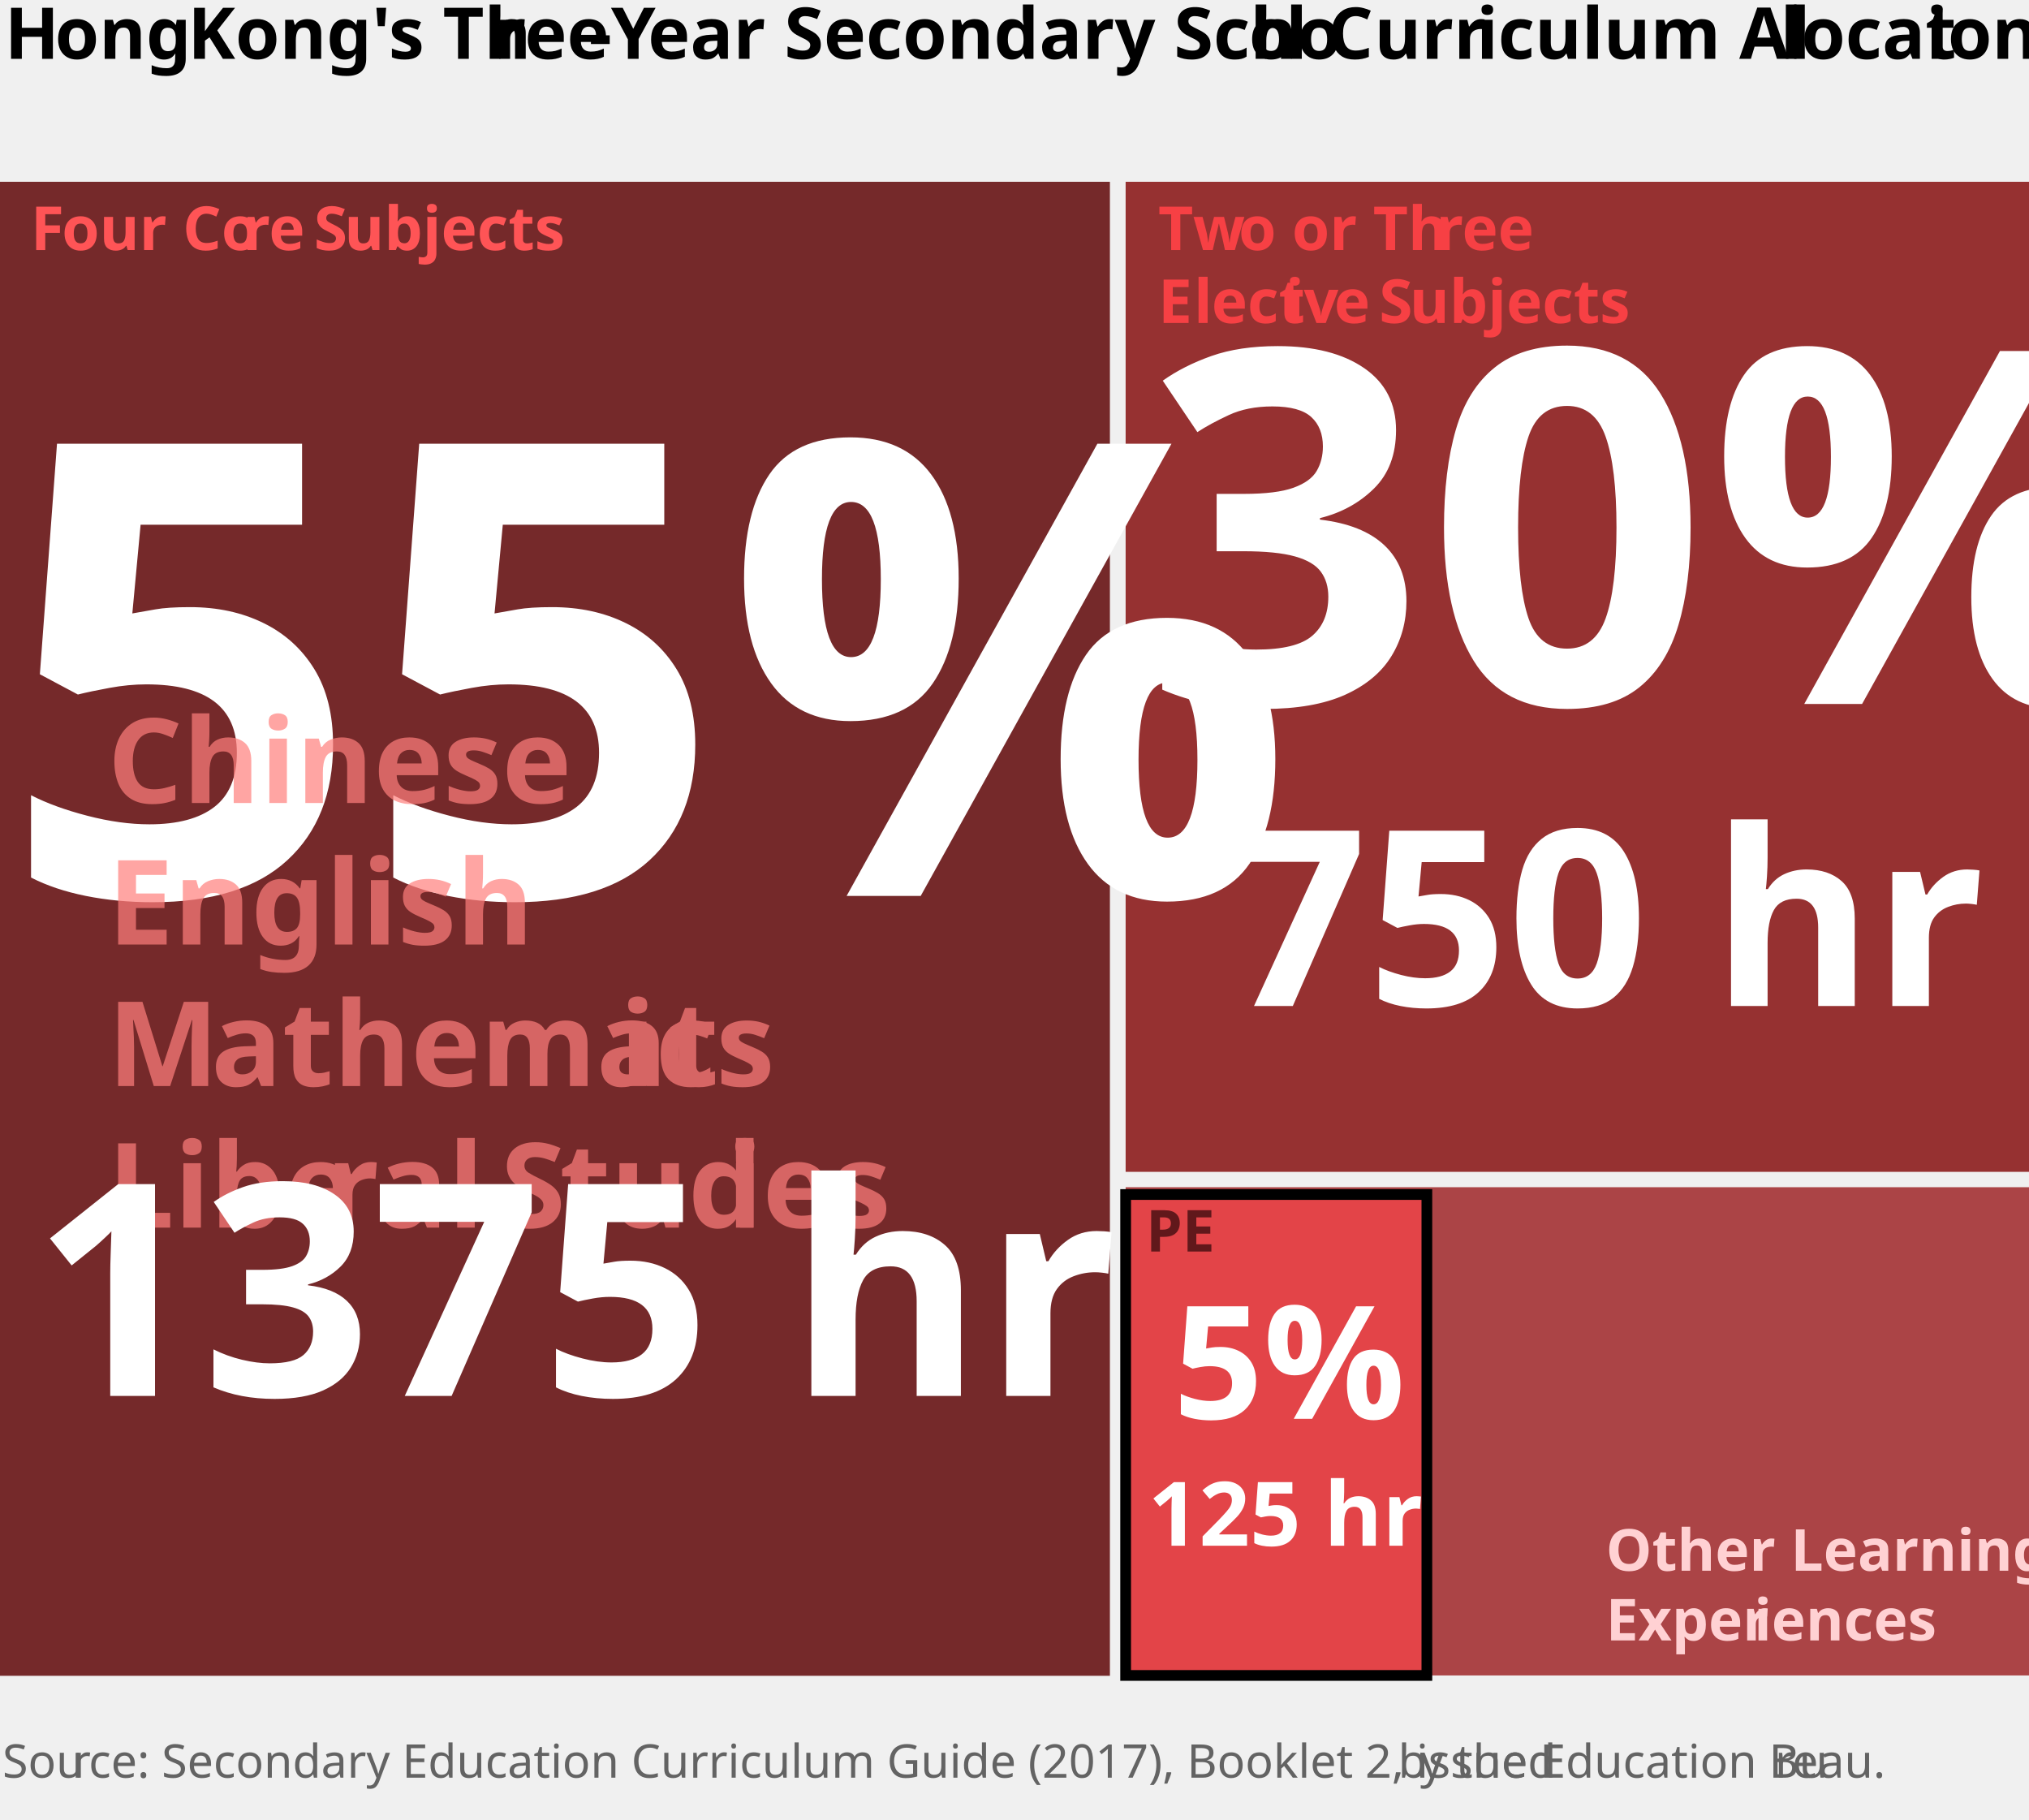
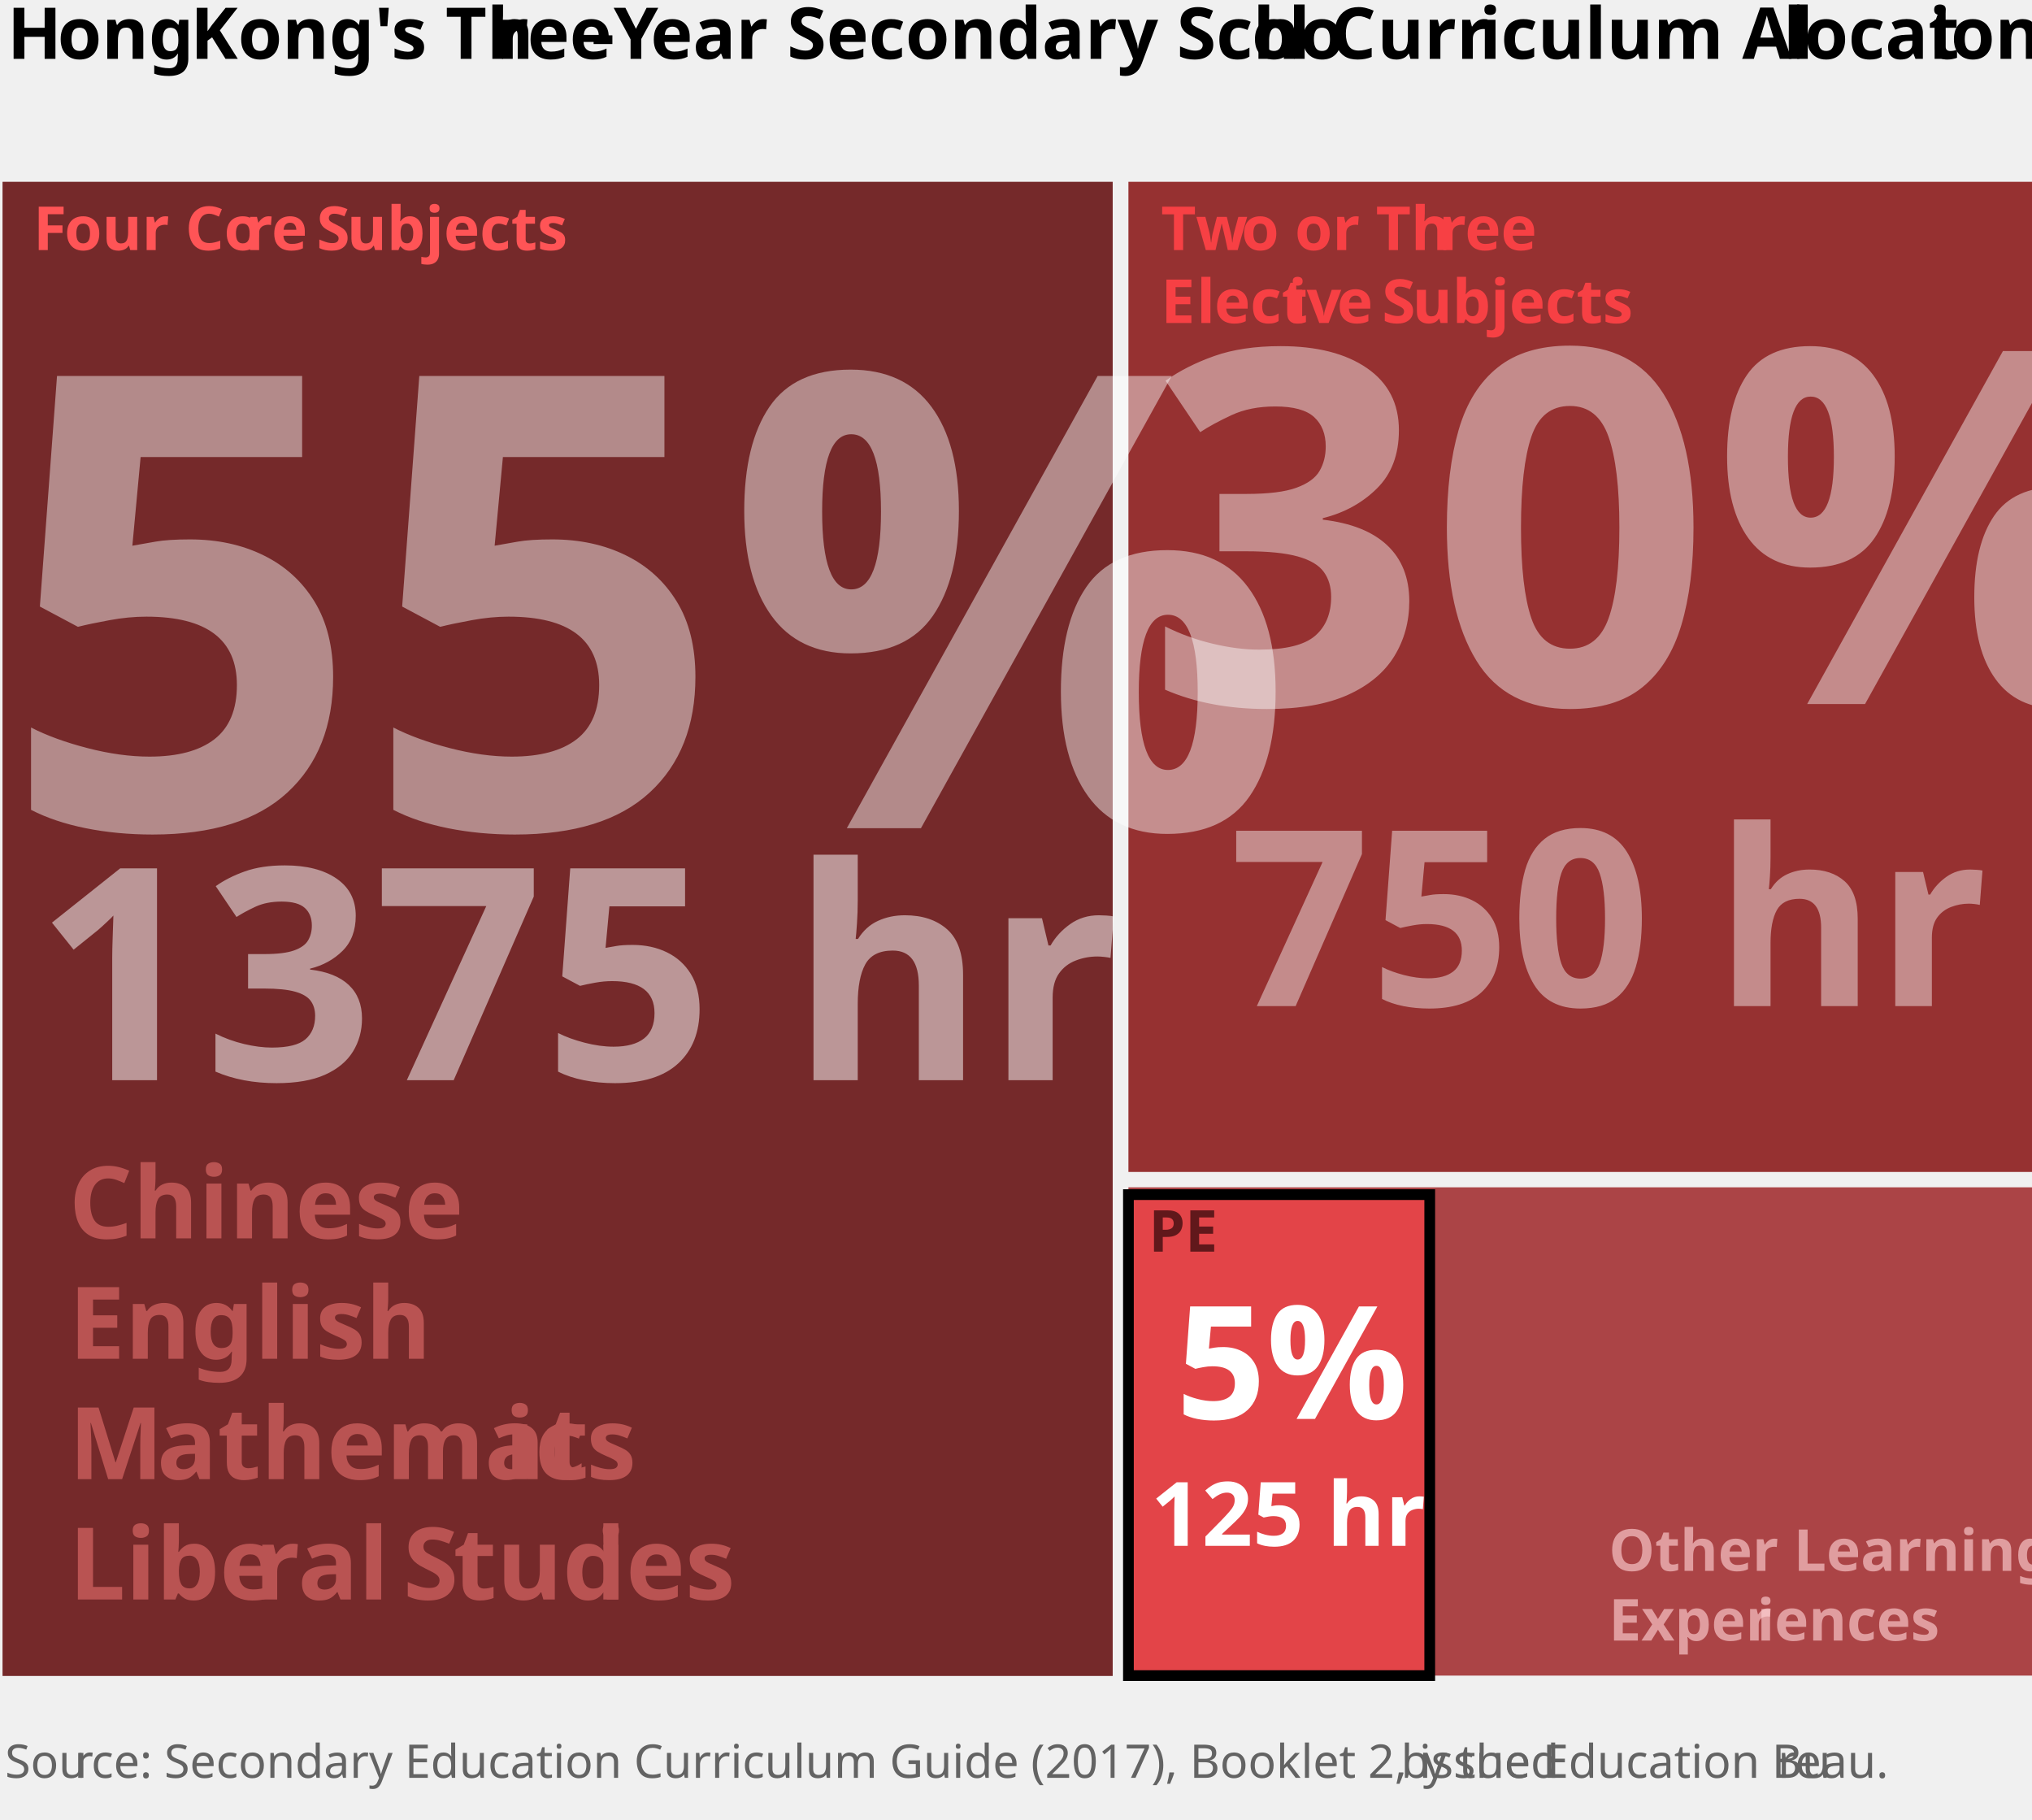
- <svg xmlns="http://www.w3.org/2000/svg" id="Allocation_hk" data-name="Allocation hk" viewBox="0 0 567.8 509.06">
+ <svg xmlns="http://www.w3.org/2000/svg" id="Allocation_hk" data-name="Allocation hk" viewBox="0 0 568.509 509.06">
  <g id="area33">
    <g id="leaves">
      <g id="Core">
-         <rect id="path0" y="50.86" width="310.6" height="418" style="fill: #75292a; stroke-width: 0px;" />
+         <rect id="path0" x=".709" y="50.86" width="310.6" height="418" style="fill: #75292a; stroke-width: 0px;" />
      </g>
      <g id="Electives">
-         <rect id="path4" x="315" y="50.86" width="252.8" height="277" style="fill: #963131; stroke-width: 0px;" />
+         <rect id="path4" x="315.709" y="50.86" width="252.8" height="277" style="fill: #963131; stroke-width: 0px;" />
      </g>
      <g id="PE">
-         <rect id="path8" x="315" y="332.16" width="252.8" height="136.6" style="fill: #ab4446; stroke-width: 0px;" />
-         <rect id="path8-2" x="315" y="334.205" width="84.3" height="134.555" style="fill: #e34448; stroke: #000; stroke-miterlimit: 10; stroke-width: 3px;" />
+         <rect id="path8" x="315.709" y="332.16" width="252.8" height="136.6" style="fill: #ab4446; stroke-width: 0px;" />
+         <rect id="path8-2" x="315.709" y="334.205" width="84.3" height="134.555" style="fill: #e34448; stroke: #000; stroke-miterlimit: 10; stroke-width: 3px;" />
      </g>
    </g>
  </g>
  <g id="Words3">
-     <g style="isolation: isolate;">
-       <g style="isolation: isolate;">
-         <text transform="translate(0 250.66)" style="fill: #fff; font-family: Amiri-Bold, Amiri; font-size: 177.2px; font-weight: 700; isolation: isolate;">
-           <tspan x="0" y="0">55%</tspan>
-         </text>
-       </g>
-     </g>
-     <g style="isolation: isolate; opacity: .7;">
-       <g style="isolation: isolate;">
-         <text transform="translate(30.1 224.66)" style="fill: #ff7f7c; font-family: Amiri-Bold, Amiri; font-size: 33px; font-weight: 700; isolation: isolate;">
-           <tspan x="0" y="0">Chinese</tspan>
-         </text>
-       </g>
-       <g style="isolation: isolate;">
-         <text transform="translate(30.1 264.26)" style="fill: #ff7f7c; font-family: Amiri-Bold, Amiri; font-size: 33px; font-weight: 700; isolation: isolate;">
-           <tspan x="0" y="0">English</tspan>
-         </text>
-       </g>
-       <g style="isolation: isolate;">
-         <text transform="translate(30.1 303.86)" style="fill: #ff7f7c; font-family: Amiri-Bold, Amiri; font-size: 33px; font-weight: 700; isolation: isolate; letter-spacing: -.008em;">
-           <tspan x="0" y="0">M</tspan>
-         </text>
-         <text transform="translate(59.041 303.86)" style="fill: #ff7f7c; font-family: Amiri-Bold, Amiri; font-size: 33px; font-weight: 700; isolation: isolate;">
-           <tspan x="0" y="0">athemat</tspan>
-         </text>
-         <text transform="translate(173.417 303.86)" style="fill: #ff7f7c; font-family: Amiri-Bold, Amiri; font-size: 33px; font-weight: 700; isolation: isolate; letter-spacing: -.004em;">
-           <tspan x="0" y="0">i</tspan>
-         </text>
-         <text transform="translate(183.416 303.86)" style="fill: #ff7f7c; font-family: Amiri-Bold, Amiri; font-size: 33px; font-weight: 700; isolation: isolate;">
-           <tspan x="0" y="0">cs</tspan>
-         </text>
-       </g>
-       <g style="isolation: isolate;">
-         <text transform="translate(30.1 343.46)" style="fill: #ff7f7c; font-family: Amiri-Bold, Amiri; font-size: 33px; font-weight: 700; isolation: isolate;">
-           <tspan x="0" y="0">Libe</tspan>
-         </text>
-         <text transform="translate(91.149 343.46)" style="fill: #ff7f7c; font-family: Amiri-Bold, Amiri; font-size: 33px; font-weight: 700; isolation: isolate; letter-spacing: -.004em;">
-           <tspan x="0" y="0">r</tspan>
-         </text>
-         <text transform="translate(105.438 343.46)" style="fill: #ff7f7c; font-family: Amiri-Bold, Amiri; font-size: 33px; font-weight: 700; isolation: isolate;">
-           <tspan x="0" y="0">al </tspan>
-         </text>
-         <text transform="translate(140.087 343.46)" style="fill: #ff7f7c; font-family: Amiri-Bold, Amiri; font-size: 33px; font-weight: 700; isolation: isolate; letter-spacing: -.009em;">
-           <tspan x="0" y="0">S</tspan>
-         </text>
-         <text transform="translate(156.554 343.46)" style="fill: #ff7f7c; font-family: Amiri-Bold, Amiri; font-size: 33px; font-weight: 700; isolation: isolate;">
-           <tspan x="0" y="0">tud</tspan>
-         </text>
-         <text transform="translate(203.38 343.46)" style="fill: #ff7f7c; font-family: Amiri-Bold, Amiri; font-size: 33px; font-weight: 700; isolation: isolate; letter-spacing: -.004em;">
-           <tspan x="0" y="0">i</tspan>
-         </text>
-         <text transform="translate(213.379 343.46)" style="fill: #ff7f7c; font-family: Amiri-Bold, Amiri; font-size: 33px; font-weight: 700; isolation: isolate;">
-           <tspan x="0" y="0">es</tspan>
-         </text>
-       </g>
-     </g>
-     <g style="isolation: isolate;">
-       <g style="isolation: isolate;">
-         <text transform="translate(8.6 69.96)" style="fill: #ff5456; font-family: Amiri-Bold, Amiri; font-size: 17px; font-weight: 700; isolation: isolate; letter-spacing: -.024em;">
-           <tspan x="0" y="0">F</tspan>
-         </text>
-         <text transform="translate(17.304 69.96)" style="fill: #ff5456; font-family: Amiri-Bold, Amiri; font-size: 17px; font-weight: 700; isolation: isolate;">
-           <tspan x="0" y="0">our Co</tspan>
-         </text>
-         <text transform="translate(67.929 69.96)" style="fill: #ff5456; font-family: Amiri-Bold, Amiri; font-size: 17px; font-weight: 700; isolation: isolate; letter-spacing: -.007em;">
-           <tspan x="0" y="0">r</tspan>
-         </text>
-         <text transform="translate(75.256 69.96)" style="fill: #ff5456; font-family: Amiri-Bold, Amiri; font-size: 17px; font-weight: 700; isolation: isolate;">
-           <tspan x="0" y="0">e </tspan>
-         </text>
-         <text transform="translate(87.853 69.96)" style="fill: #ff5456; font-family: Amiri-Bold, Amiri; font-size: 17px; font-weight: 700; isolation: isolate; letter-spacing: -.009em;">
-           <tspan x="0" y="0">S</tspan>
-         </text>
-         <text transform="translate(96.336 69.96)" style="fill: #ff5456; font-family: Amiri-Bold, Amiri; font-size: 17px; font-weight: 700; isolation: isolate;">
-           <tspan x="0" y="0">ubjects</tspan>
-         </text>
-       </g>
-     </g>
-     <g style="isolation: isolate;">
-       <g style="isolation: isolate;">
-         <text transform="translate(324.1 69.96)" style="fill: #f74044; font-family: Amiri-Bold, Amiri; font-size: 17px; font-weight: 700; isolation: isolate; letter-spacing: -.046em;">
-           <tspan x="0" y="0">T</tspan>
-         </text>
-         <text transform="translate(333.841 69.96)" style="fill: #f74044; font-family: Amiri-Bold, Amiri; font-size: 17px; font-weight: 700; isolation: isolate; letter-spacing: -.018em;">
-           <tspan x="0" y="0">w</tspan>
-         </text>
-         <text transform="translate(346.608 69.96)" style="fill: #f74044; font-family: Amiri-Bold, Amiri; font-size: 17px; font-weight: 700; isolation: isolate;">
-           <tspan x="0" y="0">o or Th</tspan>
-         </text>
-         <text transform="translate(401.823 69.96)" style="fill: #f74044; font-family: Amiri-Bold, Amiri; font-size: 17px; font-weight: 700; isolation: isolate; letter-spacing: -.007em;">
-           <tspan x="0" y="0">r</tspan>
-         </text>
-         <text transform="translate(409.15 69.96)" style="fill: #f74044; font-family: Amiri-Bold, Amiri; font-size: 17px; font-weight: 700; isolation: isolate;">
-           <tspan x="0" y="0">ee</tspan>
-         </text>
-       </g>
-       <g style="isolation: isolate;">
-         <text transform="translate(324.1 90.36)" style="fill: #f74044; font-family: Amiri-Bold, Amiri; font-size: 17px; font-weight: 700; isolation: isolate;">
-           <tspan x="0" y="0">E</tspan>
-         </text>
-         <text transform="translate(334.079 90.36)" style="fill: #f74044; font-family: Amiri-Bold, Amiri; font-size: 17px; font-weight: 700; isolation: isolate; letter-spacing: -.006em;">
-           <tspan x="0" y="0">l</tspan>
-         </text>
-         <text transform="translate(339.043 90.36)" style="fill: #f74044; font-family: Amiri-Bold, Amiri; font-size: 17px; font-weight: 700; isolation: isolate;">
-           <tspan x="0" y="0">ect</tspan>
-         </text>
-         <text transform="translate(359.748 90.36)" style="fill: #f74044; font-family: Amiri-Bold, Amiri; font-size: 17px; font-weight: 700; isolation: isolate; letter-spacing: -.006em;">
-           <tspan x="0" y="0">i</tspan>
-         </text>
-         <text transform="translate(364.865 90.36)" style="fill: #f74044; font-family: Amiri-Bold, Amiri; font-size: 17px; font-weight: 700; isolation: isolate; letter-spacing: -.021em;">
-           <tspan x="0" y="0">v</tspan>
-         </text>
-         <text transform="translate(373.348 90.36)" style="fill: #f74044; font-family: Amiri-Bold, Amiri; font-size: 17px; font-weight: 700; isolation: isolate;">
-           <tspan x="0" y="0">e </tspan>
-         </text>
-         <text transform="translate(385.945 90.36)" style="fill: #f74044; font-family: Amiri-Bold, Amiri; font-size: 17px; font-weight: 700; isolation: isolate; letter-spacing: -.009em;">
-           <tspan x="0" y="0">S</tspan>
-         </text>
-         <text transform="translate(394.428 90.36)" style="fill: #f74044; font-family: Amiri-Bold, Amiri; font-size: 17px; font-weight: 700; isolation: isolate;">
-           <tspan x="0" y="0">ubjects</tspan>
-         </text>
-       </g>
-     </g>
-     <g style="isolation: isolate;">
-       <g style="isolation: isolate;">
-         <text transform="translate(9.1 390.56)" style="fill: #fff; font-family: Amiri-Bold, Amiri; font-size: 83px; font-weight: 700; isolation: isolate;">
-           <tspan x="0" y="0">1375 hr</tspan>
-         </text>
-       </g>
-     </g>
-     <g style="isolation: isolate;">
-       <g style="isolation: isolate;">
-         <text transform="translate(320 196.96)" style="fill: #fff; font-family: Amiri-Bold, Amiri; font-size: 138.3px; font-weight: 700; isolation: isolate;">
-           <tspan x="0" y="0">30%</tspan>
-         </text>
-       </g>
-     </g>
-     <g style="isolation: isolate;">
-       <g style="isolation: isolate;">
-         <text transform="translate(343.3 281.46)" style="fill: #fff; font-family: Amiri-Bold, Amiri; font-size: 68.7px; font-weight: 700; isolation: isolate;">
-           <tspan x="0" y="0">750 hr</tspan>
-         </text>
-       </g>
-     </g>
-     <g style="isolation: isolate;">
-       <g style="isolation: isolate;">
-         <text transform="translate(449.4 439.46)" style="fill: #ffd1d3; font-family: Amiri-Bold, Amiri; font-size: 16.2px; font-weight: 700; isolation: isolate;">
-           <tspan x="0" y="0">Other Learning</tspan>
-         </text>
-       </g>
-       <g style="isolation: isolate;">
-         <text transform="translate(449.4 458.96)" style="fill: #ffd1d3; font-family: Amiri-Bold, Amiri; font-size: 16.2px; font-weight: 700; isolation: isolate;">
-           <tspan x="0" y="0">Exper</tspan>
-         </text>
-         <text transform="translate(490.839 458.96)" style="fill: #ffd1d3; font-family: Amiri-Bold, Amiri; font-size: 16.2px; font-weight: 700; isolation: isolate; letter-spacing: -.004em;">
-           <tspan x="0" y="0">i</tspan>
-         </text>
-         <text transform="translate(495.747 458.96)" style="fill: #ffd1d3; font-family: Amiri-Bold, Amiri; font-size: 16.2px; font-weight: 700; isolation: isolate;">
-           <tspan x="0" y="0">ences</tspan>
-         </text>
-       </g>
-     </g>
-     <g style="isolation: isolate;">
-       <g style="isolation: isolate;">
-         <text transform="translate(320.7 350.16)" style="fill: #61181b; font-family: Amiri-Bold, Amiri; font-size: 16.2px; font-weight: 700; isolation: isolate;">
-           <tspan x="0" y="0">PE</tspan>
-         </text>
-       </g>
-     </g>
-     <g style="isolation: isolate;">
-       <g style="isolation: isolate;">
-         <text transform="translate(328.3 396.96)" style="fill: #fff; font-family: Amiri-Bold, Amiri; font-size: 44.1px; font-weight: 700; isolation: isolate;">
-           <tspan x="0" y="0">5%</tspan>
-         </text>
-       </g>
-     </g>
-     <g style="isolation: isolate;">
-       <g style="isolation: isolate;">
-         <text transform="translate(321.3 432.46)" style="fill: #fff; font-family: Amiri-Bold, Amiri; font-size: 24.9px; font-weight: 700; isolation: isolate;">
-           <tspan x="0" y="0">125 hr</tspan>
-         </text>
+     <g style="isolation: isolate; opacity: .45;">
+       <g style="isolation: isolate;">
+         <g style="isolation: isolate;">
+           <text transform="translate(0 231.7)" style="fill: #fff; font-family: Amiri-Bold, Amiri; font-size: 177.2px; font-weight: 700; isolation: isolate;">
+             <tspan x="0" y="0">55%</tspan>
+           </text>
+         </g>
+       </g>
+     </g>
+     <g style="isolation: isolate; opacity: .49;">
+       <g style="isolation: isolate;">
+         <g style="isolation: isolate;">
+           <text transform="translate(19.259 346.447)" style="fill: #ff7f7c; font-family: Amiri-Bold, Amiri; font-size: 28.063px; font-weight: 700; isolation: isolate;">
+             <tspan x="0" y="0">Chinese</tspan>
+           </text>
+         </g>
+       </g>
+       <g style="isolation: isolate;">
+         <g style="isolation: isolate;">
+           <text transform="translate(19.259 380.123)" style="fill: #ff7f7c; font-family: Amiri-Bold, Amiri; font-size: 28.063px; font-weight: 700; isolation: isolate;">
+             <tspan x="0" y="0">English</tspan>
+           </text>
+         </g>
+       </g>
+       <g style="isolation: isolate;">
+         <g style="isolation: isolate;">
+           <text transform="translate(19.259 413.798)" style="fill: #ff7f7c; font-family: Amiri-Bold, Amiri; font-size: 28.063px; font-weight: 700; isolation: isolate; letter-spacing: -.008em;">
+             <tspan x="0" y="0">M</tspan>
+           </text>
+         </g>
+         <g style="isolation: isolate;">
+           <text transform="translate(43.87 413.798)" style="fill: #ff7f7c; font-family: Amiri-Bold, Amiri; font-size: 28.063px; font-weight: 700; isolation: isolate;">
+             <tspan x="0" y="0">athemat</tspan>
+           </text>
+         </g>
+         <g style="isolation: isolate;">
+           <text transform="translate(141.135 413.798)" style="fill: #ff7f7c; font-family: Amiri-Bold, Amiri; font-size: 28.063px; font-weight: 700; isolation: isolate; letter-spacing: -.004em;">
+             <tspan x="0" y="0">i</tspan>
+           </text>
+         </g>
+         <g style="isolation: isolate;">
+           <text transform="translate(149.639 413.798)" style="fill: #ff7f7c; font-family: Amiri-Bold, Amiri; font-size: 28.063px; font-weight: 700; isolation: isolate;">
+             <tspan x="0" y="0">cs</tspan>
+           </text>
+         </g>
+       </g>
+       <g style="isolation: isolate;">
+         <g style="isolation: isolate;">
+           <text transform="translate(19.259 447.474)" style="fill: #ff7f7c; font-family: Amiri-Bold, Amiri; font-size: 28.063px; font-weight: 700; isolation: isolate;">
+             <tspan x="0" y="0">Libe</tspan>
+           </text>
+         </g>
+         <g style="isolation: isolate;">
+           <text transform="translate(71.175 447.474)" style="fill: #ff7f7c; font-family: Amiri-Bold, Amiri; font-size: 28.063px; font-weight: 700; isolation: isolate; letter-spacing: -.004em;">
+             <tspan x="0" y="0">r</tspan>
+           </text>
+         </g>
+         <g style="isolation: isolate;">
+           <text transform="translate(83.326 447.474)" style="fill: #ff7f7c; font-family: Amiri-Bold, Amiri; font-size: 28.063px; font-weight: 700; isolation: isolate;">
+             <tspan x="0" y="0">al</tspan>
+           </text>
+         </g>
+         <g style="isolation: isolate;">
+           <text transform="translate(112.792 447.474)" style="fill: #ff7f7c; font-family: Amiri-Bold, Amiri; font-size: 28.063px; font-weight: 700; isolation: isolate; letter-spacing: -.009em;">
+             <tspan x="0" y="0">S</tspan>
+           </text>
+         </g>
+         <g style="isolation: isolate;">
+           <text transform="translate(126.795 447.474)" style="fill: #ff7f7c; font-family: Amiri-Bold, Amiri; font-size: 28.063px; font-weight: 700; isolation: isolate;">
+             <tspan x="0" y="0">tud</tspan>
+           </text>
+         </g>
+         <g style="isolation: isolate;">
+           <text transform="translate(166.616 447.474)" style="fill: #ff7f7c; font-family: Amiri-Bold, Amiri; font-size: 28.063px; font-weight: 700; isolation: isolate; letter-spacing: -.004em;">
+             <tspan x="0" y="0">i</tspan>
+           </text>
+         </g>
+         <g style="isolation: isolate;">
+           <text transform="translate(175.119 447.474)" style="fill: #ff7f7c; font-family: Amiri-Bold, Amiri; font-size: 28.063px; font-weight: 700; isolation: isolate;">
+             <tspan x="0" y="0">es</tspan>
+           </text>
+         </g>
+       </g>
+     </g>
+     <g style="isolation: isolate;">
+       <g style="isolation: isolate;">
+         <g style="isolation: isolate;">
+           <text transform="translate(9.309 69.96)" style="fill: #ff5456; font-family: Amiri-Bold, Amiri; font-size: 17px; font-weight: 700; isolation: isolate; letter-spacing: -.024em;">
+             <tspan x="0" y="0">F</tspan>
+           </text>
+         </g>
+         <g style="isolation: isolate;">
+           <text transform="translate(18.013 69.96)" style="fill: #ff5456; font-family: Amiri-Bold, Amiri; font-size: 17px; font-weight: 700; isolation: isolate;">
+             <tspan x="0" y="0">our Co</tspan>
+           </text>
+         </g>
+         <g style="isolation: isolate;">
+           <text transform="translate(68.638 69.96)" style="fill: #ff5456; font-family: Amiri-Bold, Amiri; font-size: 17px; font-weight: 700; isolation: isolate; letter-spacing: -.007em;">
+             <tspan x="0" y="0">r</tspan>
+           </text>
+         </g>
+         <g style="isolation: isolate;">
+           <text transform="translate(75.965 69.96)" style="fill: #ff5456; font-family: Amiri-Bold, Amiri; font-size: 17px; font-weight: 700; isolation: isolate;">
+             <tspan x="0" y="0">e</tspan>
+           </text>
+         </g>
+         <g style="isolation: isolate;">
+           <text transform="translate(88.562 69.96)" style="fill: #ff5456; font-family: Amiri-Bold, Amiri; font-size: 17px; font-weight: 700; isolation: isolate; letter-spacing: -.009em;">
+             <tspan x="0" y="0">S</tspan>
+           </text>
+         </g>
+         <g style="isolation: isolate;">
+           <text transform="translate(97.045 69.96)" style="fill: #ff5456; font-family: Amiri-Bold, Amiri; font-size: 17px; font-weight: 700; isolation: isolate;">
+             <tspan x="0" y="0">ubjects</tspan>
+           </text>
+         </g>
+       </g>
+     </g>
+     <g style="isolation: isolate;">
+       <g style="isolation: isolate;">
+         <g style="isolation: isolate;">
+           <text transform="translate(324.809 69.96)" style="fill: #f74044; font-family: Amiri-Bold, Amiri; font-size: 17px; font-weight: 700; isolation: isolate; letter-spacing: -.046em;">
+             <tspan x="0" y="0">T</tspan>
+           </text>
+         </g>
+         <g style="isolation: isolate;">
+           <text transform="translate(334.55 69.96)" style="fill: #f74044; font-family: Amiri-Bold, Amiri; font-size: 17px; font-weight: 700; isolation: isolate; letter-spacing: -.018em;">
+             <tspan x="0" y="0">w</tspan>
+           </text>
+         </g>
+         <g style="isolation: isolate;">
+           <text transform="translate(347.317 69.96)" style="fill: #f74044; font-family: Amiri-Bold, Amiri; font-size: 17px; font-weight: 700; isolation: isolate;">
+             <tspan x="0" y="0">o or Th</tspan>
+           </text>
+         </g>
+         <g style="isolation: isolate;">
+           <text transform="translate(402.532 69.96)" style="fill: #f74044; font-family: Amiri-Bold, Amiri; font-size: 17px; font-weight: 700; isolation: isolate; letter-spacing: -.007em;">
+             <tspan x="0" y="0">r</tspan>
+           </text>
+         </g>
+         <g style="isolation: isolate;">
+           <text transform="translate(409.859 69.96)" style="fill: #f74044; font-family: Amiri-Bold, Amiri; font-size: 17px; font-weight: 700; isolation: isolate;">
+             <tspan x="0" y="0">ee</tspan>
+           </text>
+         </g>
+       </g>
+       <g style="isolation: isolate;">
+         <g style="isolation: isolate;">
+           <text transform="translate(324.809 90.36)" style="fill: #f74044; font-family: Amiri-Bold, Amiri; font-size: 17px; font-weight: 700; isolation: isolate;">
+             <tspan x="0" y="0">E</tspan>
+           </text>
+         </g>
+         <g style="isolation: isolate;">
+           <text transform="translate(334.788 90.36)" style="fill: #f74044; font-family: Amiri-Bold, Amiri; font-size: 17px; font-weight: 700; isolation: isolate; letter-spacing: -.006em;">
+             <tspan x="0" y="0">l</tspan>
+           </text>
+         </g>
+         <g style="isolation: isolate;">
+           <text transform="translate(339.752 90.36)" style="fill: #f74044; font-family: Amiri-Bold, Amiri; font-size: 17px; font-weight: 700; isolation: isolate;">
+             <tspan x="0" y="0">ect</tspan>
+           </text>
+         </g>
+         <g style="isolation: isolate;">
+           <text transform="translate(360.457 90.36)" style="fill: #f74044; font-family: Amiri-Bold, Amiri; font-size: 17px; font-weight: 700; isolation: isolate; letter-spacing: -.006em;">
+             <tspan x="0" y="0">i</tspan>
+           </text>
+         </g>
+         <g style="isolation: isolate;">
+           <text transform="translate(365.574 90.36)" style="fill: #f74044; font-family: Amiri-Bold, Amiri; font-size: 17px; font-weight: 700; isolation: isolate; letter-spacing: -.021em;">
+             <tspan x="0" y="0">v</tspan>
+           </text>
+         </g>
+         <g style="isolation: isolate;">
+           <text transform="translate(374.057 90.36)" style="fill: #f74044; font-family: Amiri-Bold, Amiri; font-size: 17px; font-weight: 700; isolation: isolate;">
+             <tspan x="0" y="0">e</tspan>
+           </text>
+         </g>
+         <g style="isolation: isolate;">
+           <text transform="translate(386.654 90.36)" style="fill: #f74044; font-family: Amiri-Bold, Amiri; font-size: 17px; font-weight: 700; isolation: isolate; letter-spacing: -.009em;">
+             <tspan x="0" y="0">S</tspan>
+           </text>
+         </g>
+         <g style="isolation: isolate;">
+           <text transform="translate(395.137 90.36)" style="fill: #f74044; font-family: Amiri-Bold, Amiri; font-size: 17px; font-weight: 700; isolation: isolate;">
+             <tspan x="0" y="0">ubjects</tspan>
+           </text>
+         </g>
+       </g>
+     </g>
+     <g style="isolation: isolate; opacity: .51;">
+       <g style="isolation: isolate;">
+         <g style="isolation: isolate;">
+           <text transform="translate(9.648 302.192)" style="fill: #fff; font-family: Amiri-Bold, Amiri; font-size: 83px; font-weight: 700; isolation: isolate;">
+             <tspan x="0" y="0">1375 hr</tspan>
+           </text>
+         </g>
+       </g>
+     </g>
+     <g style="isolation: isolate; opacity: .44;">
+       <g style="isolation: isolate;">
+         <g style="isolation: isolate;">
+           <text transform="translate(320.709 196.96)" style="fill: #fff; font-family: Amiri-Bold, Amiri; font-size: 138.3px; font-weight: 700; isolation: isolate;">
+             <tspan x="0" y="0">30%</tspan>
+           </text>
+         </g>
+       </g>
+     </g>
+     <g style="isolation: isolate; opacity: .44;">
+       <g style="isolation: isolate;">
+         <g style="isolation: isolate;">
+           <text transform="translate(344.009 281.46)" style="fill: #fff; font-family: Amiri-Bold, Amiri; font-size: 68.7px; font-weight: 700; isolation: isolate;">
+             <tspan x="0" y="0">750 hr</tspan>
+           </text>
+         </g>
+       </g>
+     </g>
+     <g style="isolation: isolate;">
+       <g style="isolation: isolate; opacity: .63;">
+         <g style="isolation: isolate;">
+           <text transform="translate(450.109 439.46)" style="fill: #ffd1d3; font-family: Amiri-Bold, Amiri; font-size: 16.2px; font-weight: 700; isolation: isolate;">
+             <tspan x="0" y="0">Other Learning</tspan>
+           </text>
+         </g>
+       </g>
+       <g style="isolation: isolate;">
+         <g style="isolation: isolate; opacity: .63;">
+           <text transform="translate(450.109 458.96)" style="fill: #ffd1d3; font-family: Amiri-Bold, Amiri; font-size: 16.2px; font-weight: 700; isolation: isolate;">
+             <tspan x="0" y="0">Exper</tspan>
+           </text>
+         </g>
+         <g style="opacity: .63;">
+           <text transform="translate(491.548 458.96)" style="fill: #ffd1d3; font-family: Amiri-Bold, Amiri; font-size: 16.2px; font-weight: 700; isolation: isolate;">
+             <tspan x="0" y="0">i</tspan>
+           </text>
+         </g>
+         <g style="isolation: isolate; opacity: .63;">
+           <text transform="translate(496.456 458.96)" style="fill: #ffd1d3; font-family: Amiri-Bold, Amiri; font-size: 16.2px; font-weight: 700; isolation: isolate;">
+             <tspan x="0" y="0">ences</tspan>
+           </text>
+         </g>
+       </g>
+     </g>
+     <g style="isolation: isolate;">
+       <g style="isolation: isolate;">
+         <g style="isolation: isolate;">
+           <text transform="translate(321.409 350.16)" style="fill: #61181b; font-family: Amiri-Bold, Amiri; font-size: 16.2px; font-weight: 700; isolation: isolate;">
+             <tspan x="0" y="0">PE</tspan>
+           </text>
+         </g>
+       </g>
+     </g>
+     <g style="isolation: isolate;">
+       <g style="isolation: isolate;">
+         <g style="isolation: isolate;">
+           <text transform="translate(329.009 396.96)" style="fill: #fff; font-family: Amiri-Bold, Amiri; font-size: 44.1px; font-weight: 700; isolation: isolate;">
+             <tspan x="0" y="0">5%</tspan>
+           </text>
+         </g>
+       </g>
+     </g>
+     <g style="isolation: isolate;">
+       <g style="isolation: isolate;">
+         <g style="isolation: isolate;">
+           <text transform="translate(322.009 432.46)" style="fill: #fff; font-family: Amiri-Bold, Amiri; font-size: 24.9px; font-weight: 700; isolation: isolate;">
+             <tspan x="0" y="0">125 hr</tspan>
+           </text>
+         </g>
      </g>
    </g>
  </g>
  <g style="isolation: isolate;">
    <g style="isolation: isolate;">
      <g style="isolation: isolate;">
-         <text transform="translate(1.3 16.46)" style="fill: #000; font-family: Amiri-Bold, Amiri; font-size: 20px; font-weight: 700; isolation: isolate; letter-spacing: -.019em;">
-           <tspan x="0" y="0">H</tspan>
-         </text>
-         <text transform="translate(15.36 16.46)" style="fill: #000; font-family: Amiri-Bold, Amiri; font-size: 20px; font-weight: 700; isolation: isolate;">
-           <tspan x="0" y="0">ong </tspan>
-         </text>
-         <text transform="translate(52.539 16.46)" style="fill: #000; font-family: Amiri-Bold, Amiri; font-size: 20px; font-weight: 700; isolation: isolate; letter-spacing: -.035em;">
-           <tspan x="0" y="0">K</tspan>
-         </text>
-         <text transform="translate(65.86 16.46)" style="fill: #000; font-family: Amiri-Bold, Amiri; font-size: 20px; font-weight: 700; isolation: isolate;">
-           <tspan x="0" y="0">ong's Th</tspan>
-         </text>
-         <text transform="translate(138.198 16.46)" style="fill: #000; font-family: Amiri-Bold, Amiri; font-size: 20px; font-weight: 700; isolation: isolate; letter-spacing: -.007em;">
-           <tspan x="0" y="0">r</tspan>
-         </text>
-         <text transform="translate(146.818 16.46)" style="fill: #000; font-family: Amiri-Bold, Amiri; font-size: 20px; font-weight: 700; isolation: isolate;">
-           <tspan x="0" y="0">ee</tspan>
-         </text>
-         <text transform="translate(164.778 16.46)" style="fill: #000; font-family: Amiri-Bold, Amiri; font-size: 20px; font-weight: 700; isolation: isolate; letter-spacing: -.056em;">
-           <tspan x="0" y="0">-</tspan>
-         </text>
-         <text transform="translate(170.977 16.46)" style="fill: #000; font-family: Amiri-Bold, Amiri; font-size: 20px; font-weight: 700; isolation: isolate; letter-spacing: -.093em;">
-           <tspan x="0" y="0">Y</tspan>
-         </text>
-         <text transform="translate(181.298 16.46)" style="fill: #000; font-family: Amiri-Bold, Amiri; font-size: 20px; font-weight: 700; isolation: isolate;">
-           <tspan x="0" y="0">ear Secondary Scho</tspan>
-         </text>
-         <text transform="translate(349.494 16.46)" style="fill: #000; font-family: Amiri-Bold, Amiri; font-size: 20px; font-weight: 700; isolation: isolate; letter-spacing: -.006em;">
-           <tspan x="0" y="0">o</tspan>
-         </text>
-         <text transform="translate(359.755 16.46)" style="fill: #000; font-family: Amiri-Bold, Amiri; font-size: 20px; font-weight: 700; isolation: isolate;">
-           <tspan x="0" y="0">l </tspan>
-         </text>
-         <text transform="translate(371.554 16.46)" style="fill: #000; font-family: Amiri-Bold, Amiri; font-size: 20px; font-weight: 700; isolation: isolate; letter-spacing: -.006em;">
-           <tspan x="0" y="0">C</tspan>
-         </text>
-         <text transform="translate(384.594 16.46)" style="fill: #000; font-family: Amiri-Bold, Amiri; font-size: 20px; font-weight: 700; isolation: isolate;">
-           <tspan x="0" y="0">urr</tspan>
-         </text>
-         <text transform="translate(413.154 16.46)" style="fill: #000; font-family: Amiri-Bold, Amiri; font-size: 20px; font-weight: 700; isolation: isolate; letter-spacing: -.004em;">
-           <tspan x="0" y="0">i</tspan>
-         </text>
-         <text transform="translate(419.213 16.46)" style="fill: #000; font-family: Amiri-Bold, Amiri; font-size: 20px; font-weight: 700; isolation: isolate;">
-           <tspan x="0" y="0">culum Al</tspan>
-         </text>
-         <text transform="translate(498.192 16.46)" style="fill: #000; font-family: Amiri-Bold, Amiri; font-size: 20px; font-weight: 700; isolation: isolate; letter-spacing: -.006em;">
-           <tspan x="0" y="0">l</tspan>
-         </text>
-         <text transform="translate(504.031 16.46)" style="fill: #000; font-family: Amiri-Bold, Amiri; font-size: 20px; font-weight: 700; isolation: isolate;">
-           <tspan x="0" y="0">ocat</tspan>
-         </text>
-         <text transform="translate(538.991 16.46)" style="fill: #000; font-family: Amiri-Bold, Amiri; font-size: 20px; font-weight: 700; isolation: isolate; letter-spacing: -.004em;">
-           <tspan x="0" y="0">i</tspan>
-         </text>
-         <text transform="translate(545.051 16.46)" style="fill: #000; font-family: Amiri-Bold, Amiri; font-size: 20px; font-weight: 700; isolation: isolate;">
-           <tspan x="0" y="0">on</tspan>
-         </text>
+         <g style="isolation: isolate;">
+           <text transform="translate(2.009 16.46)" style="fill: #000; font-family: Amiri-Bold, Amiri; font-size: 20px; font-weight: 700; isolation: isolate; letter-spacing: -.019em;">
+             <tspan x="0" y="0">H</tspan>
+           </text>
+         </g>
+         <g style="isolation: isolate;">
+           <text transform="translate(16.069 16.46)" style="fill: #000; font-family: Amiri-Bold, Amiri; font-size: 20px; font-weight: 700; isolation: isolate;">
+             <tspan x="0" y="0">ong</tspan>
+           </text>
+         </g>
+         <g style="isolation: isolate;">
+           <text transform="translate(53.248 16.46)" style="fill: #000; font-family: Amiri-Bold, Amiri; font-size: 20px; font-weight: 700; isolation: isolate; letter-spacing: -.035em;">
+             <tspan x="0" y="0">K</tspan>
+           </text>
+         </g>
+         <g style="isolation: isolate;">
+           <text transform="translate(66.569 16.46)" style="fill: #000; font-family: Amiri-Bold, Amiri; font-size: 20px; font-weight: 700; isolation: isolate;">
+             <tspan x="0" y="0">ong's Th</tspan>
+           </text>
+         </g>
+         <g style="isolation: isolate;">
+           <text transform="translate(138.907 16.46)" style="fill: #000; font-family: Amiri-Bold, Amiri; font-size: 20px; font-weight: 700; isolation: isolate; letter-spacing: -.007em;">
+             <tspan x="0" y="0">r</tspan>
+           </text>
+         </g>
+         <g style="isolation: isolate;">
+           <text transform="translate(147.527 16.46)" style="fill: #000; font-family: Amiri-Bold, Amiri; font-size: 20px; font-weight: 700; isolation: isolate;">
+             <tspan x="0" y="0">ee</tspan>
+           </text>
+         </g>
+         <g style="isolation: isolate;">
+           <text transform="translate(165.487 16.46)" style="fill: #000; font-family: Amiri-Bold, Amiri; font-size: 20px; font-weight: 700; isolation: isolate; letter-spacing: -.056em;">
+             <tspan x="0" y="0">-</tspan>
+           </text>
+         </g>
+         <g style="isolation: isolate;">
+           <text transform="translate(171.686 16.46)" style="fill: #000; font-family: Amiri-Bold, Amiri; font-size: 20px; font-weight: 700; isolation: isolate; letter-spacing: -.093em;">
+             <tspan x="0" y="0">Y</tspan>
+           </text>
+         </g>
+         <g style="isolation: isolate;">
+           <text transform="translate(182.007 16.46)" style="fill: #000; font-family: Amiri-Bold, Amiri; font-size: 20px; font-weight: 700; isolation: isolate;">
+             <tspan x="0" y="0">ear Secondary Scho</tspan>
+           </text>
+         </g>
+         <g style="isolation: isolate;">
+           <text transform="translate(350.203 16.46)" style="fill: #000; font-family: Amiri-Bold, Amiri; font-size: 20px; font-weight: 700; isolation: isolate; letter-spacing: -.006em;">
+             <tspan x="0" y="0">o</tspan>
+           </text>
+         </g>
+         <g style="isolation: isolate;">
+           <text transform="translate(360.464 16.46)" style="fill: #000; font-family: Amiri-Bold, Amiri; font-size: 20px; font-weight: 700; isolation: isolate;">
+             <tspan x="0" y="0">l</tspan>
+           </text>
+         </g>
+         <g style="isolation: isolate;">
+           <text transform="translate(372.263 16.46)" style="fill: #000; font-family: Amiri-Bold, Amiri; font-size: 20px; font-weight: 700; isolation: isolate; letter-spacing: -.006em;">
+             <tspan x="0" y="0">C</tspan>
+           </text>
+         </g>
+         <g style="isolation: isolate;">
+           <text transform="translate(385.303 16.46)" style="fill: #000; font-family: Amiri-Bold, Amiri; font-size: 20px; font-weight: 700; isolation: isolate;">
+             <tspan x="0" y="0">urr</tspan>
+           </text>
+         </g>
+         <g style="isolation: isolate;">
+           <text transform="translate(413.863 16.46)" style="fill: #000; font-family: Amiri-Bold, Amiri; font-size: 20px; font-weight: 700; isolation: isolate; letter-spacing: -.004em;">
+             <tspan x="0" y="0">i</tspan>
+           </text>
+         </g>
+         <g style="isolation: isolate;">
+           <text transform="translate(419.922 16.46)" style="fill: #000; font-family: Amiri-Bold, Amiri; font-size: 20px; font-weight: 700; isolation: isolate;">
+             <tspan x="0" y="0">culum Al</tspan>
+           </text>
+         </g>
+         <g style="isolation: isolate;">
+           <text transform="translate(498.901 16.46)" style="fill: #000; font-family: Amiri-Bold, Amiri; font-size: 20px; font-weight: 700; isolation: isolate; letter-spacing: -.006em;">
+             <tspan x="0" y="0">l</tspan>
+           </text>
+         </g>
+         <g style="isolation: isolate;">
+           <text transform="translate(504.74 16.46)" style="fill: #000; font-family: Amiri-Bold, Amiri; font-size: 20px; font-weight: 700; isolation: isolate;">
+             <tspan x="0" y="0">ocat</tspan>
+           </text>
+         </g>
+         <g style="isolation: isolate;">
+           <text transform="translate(539.7 16.46)" style="fill: #000; font-family: Amiri-Bold, Amiri; font-size: 20px; font-weight: 700; isolation: isolate; letter-spacing: -.004em;">
+             <tspan x="0" y="0">i</tspan>
+           </text>
+         </g>
+         <g style="isolation: isolate;">
+           <text transform="translate(545.76 16.46)" style="fill: #000; font-family: Amiri-Bold, Amiri; font-size: 20px; font-weight: 700; isolation: isolate;">
+             <tspan x="0" y="0">on</tspan>
+           </text>
+         </g>
      </g>
    </g>
  </g>
  <g style="isolation: isolate;">
    <g style="isolation: isolate;">
      <g style="isolation: isolate;">
-         <text transform="translate(.7 497.36)" style="fill: #636363; font-family: Amiri-Regular, Amiri; font-size: 13px; isolation: isolate;">
-           <tspan x="0" y="0">Sou</tspan>
-         </text>
-         <text transform="translate(20.057 497.36)" style="fill: #636363; font-family: Amiri-Regular, Amiri; font-size: 13px; isolation: isolate; letter-spacing: -.008em;">
-           <tspan x="0" y="0">r</tspan>
-         </text>
-         <text transform="translate(24.815 497.36)" style="fill: #636363; font-family: Amiri-Regular, Amiri; font-size: 13px; isolation: isolate;">
-           <tspan x="0" y="0">ce: Secondary Education Curriculum Guide (2017), Booklet 2, issued </tspan>
-         </text>
-         <text transform="translate(391.24 497.36)" style="fill: #636363; font-family: Amiri-Regular, Amiri; font-size: 13px; isolation: isolate; letter-spacing: -.009em;">
-           <tspan x="0" y="0">b</tspan>
-         </text>
-         <text transform="translate(397.441 497.36)" style="fill: #636363; font-family: Amiri-Regular, Amiri; font-size: 13px; isolation: isolate;">
-           <tspan x="0" y="0">y the Education Bu</tspan>
-         </text>
-         <text transform="translate(496.695 497.36)" style="fill: #636363; font-family: Amiri-Regular, Amiri; font-size: 13px; isolation: isolate; letter-spacing: -.004em;">
-           <tspan x="0" y="0">r</tspan>
-         </text>
-         <text transform="translate(501.505 497.36)" style="fill: #636363; font-family: Amiri-Regular, Amiri; font-size: 13px; isolation: isolate;">
-           <tspan x="0" y="0">eau.</tspan>
-         </text>
+         <g style="isolation: isolate;">
+           <text transform="translate(1.409 497.36)" style="fill: #636363; font-family: Amiri-Regular, Amiri; font-size: 13px; isolation: isolate;">
+             <tspan x="0" y="0">Sou</tspan>
+           </text>
+         </g>
+         <g style="isolation: isolate;">
+           <text transform="translate(20.766 497.36)" style="fill: #636363; font-family: Amiri-Regular, Amiri; font-size: 13px; isolation: isolate; letter-spacing: -.008em;">
+             <tspan x="0" y="0">r</tspan>
+           </text>
+         </g>
+         <g style="isolation: isolate;">
+           <text transform="translate(25.524 497.36)" style="fill: #636363; font-family: Amiri-Regular, Amiri; font-size: 13px; isolation: isolate;">
+             <tspan x="0" y="0">ce: Secondary Education Curriculum Guide (2017), Booklet 2, issued</tspan>
+           </text>
+         </g>
+         <g style="isolation: isolate;">
+           <text transform="translate(391.949 497.36)" style="fill: #636363; font-family: Amiri-Regular, Amiri; font-size: 13px; isolation: isolate; letter-spacing: -.009em;">
+             <tspan x="0" y="0">b</tspan>
+           </text>
+         </g>
+         <g style="isolation: isolate;">
+           <text transform="translate(398.15 497.36)" style="fill: #636363; font-family: Amiri-Regular, Amiri; font-size: 13px; isolation: isolate;">
+             <tspan x="0" y="0">y the Education Bu</tspan>
+           </text>
+         </g>
+         <g style="isolation: isolate;">
+           <text transform="translate(497.404 497.36)" style="fill: #636363; font-family: Amiri-Regular, Amiri; font-size: 13px; isolation: isolate; letter-spacing: -.004em;">
+             <tspan x="0" y="0">r</tspan>
+           </text>
+         </g>
+         <g style="isolation: isolate;">
+           <text transform="translate(502.214 497.36)" style="fill: #636363; font-family: Amiri-Regular, Amiri; font-size: 13px; isolation: isolate;">
+             <tspan x="0" y="0">eau.</tspan>
+           </text>
+         </g>
      </g>
    </g>
  </g>
</svg>
